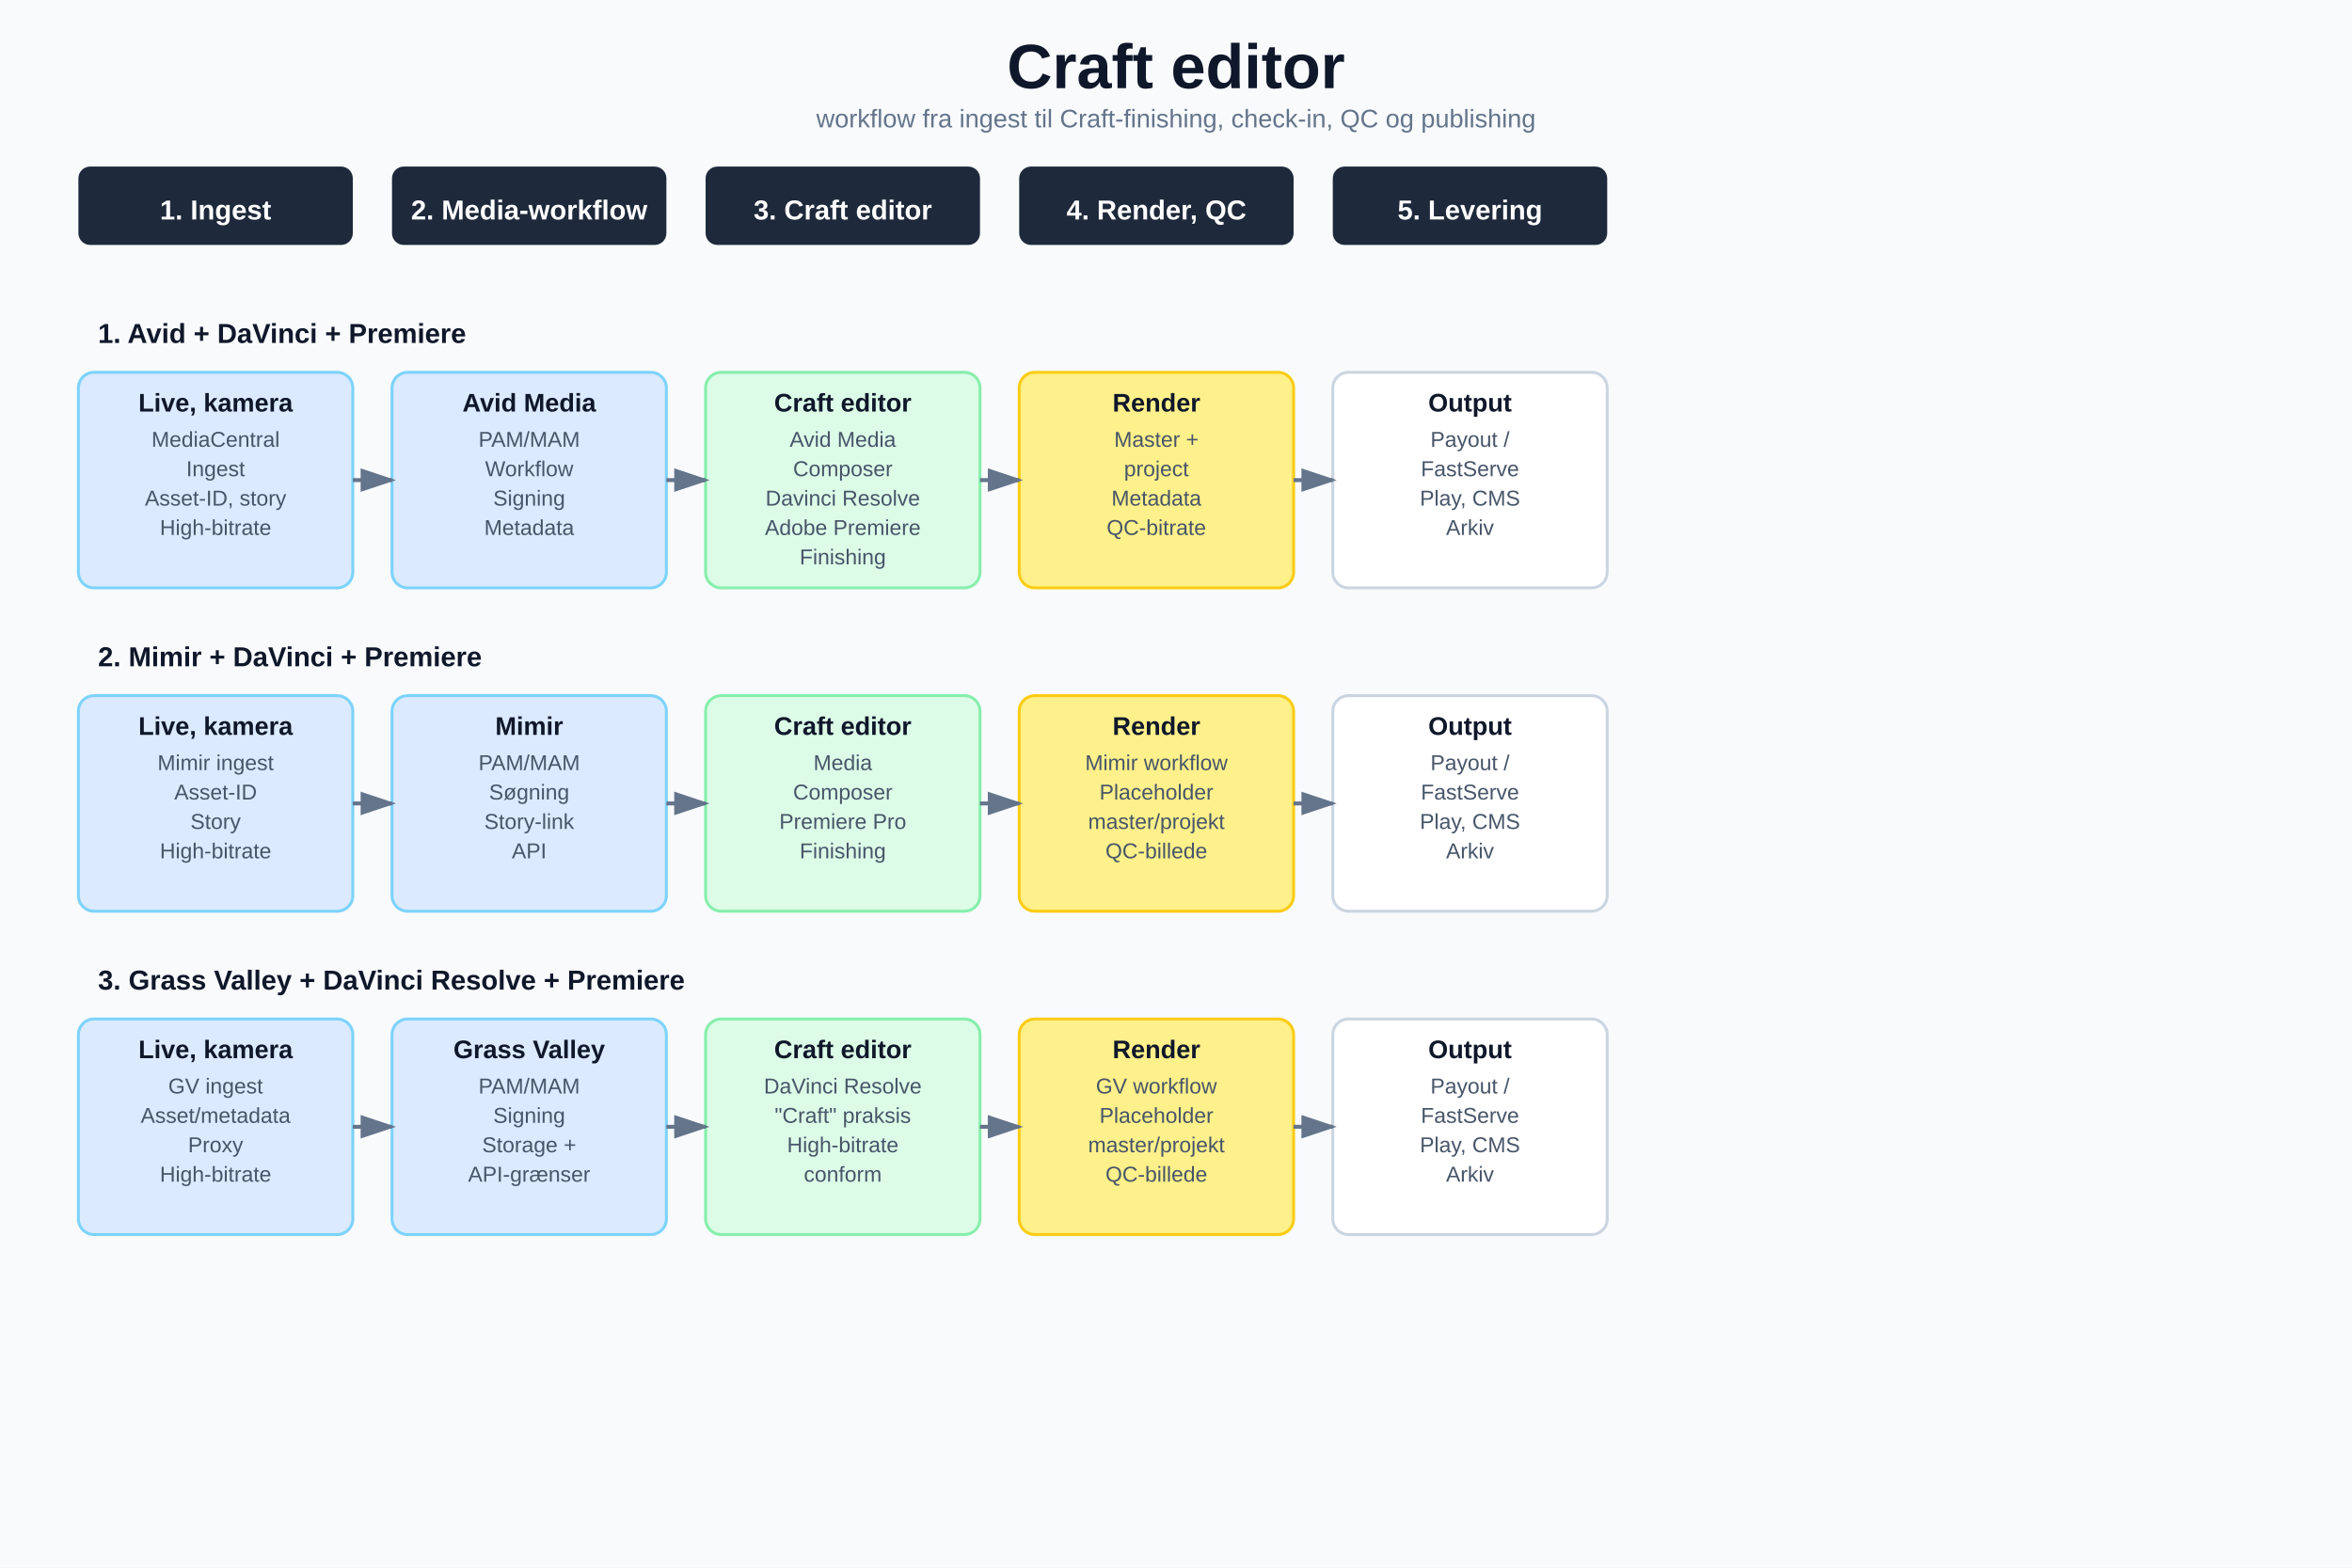
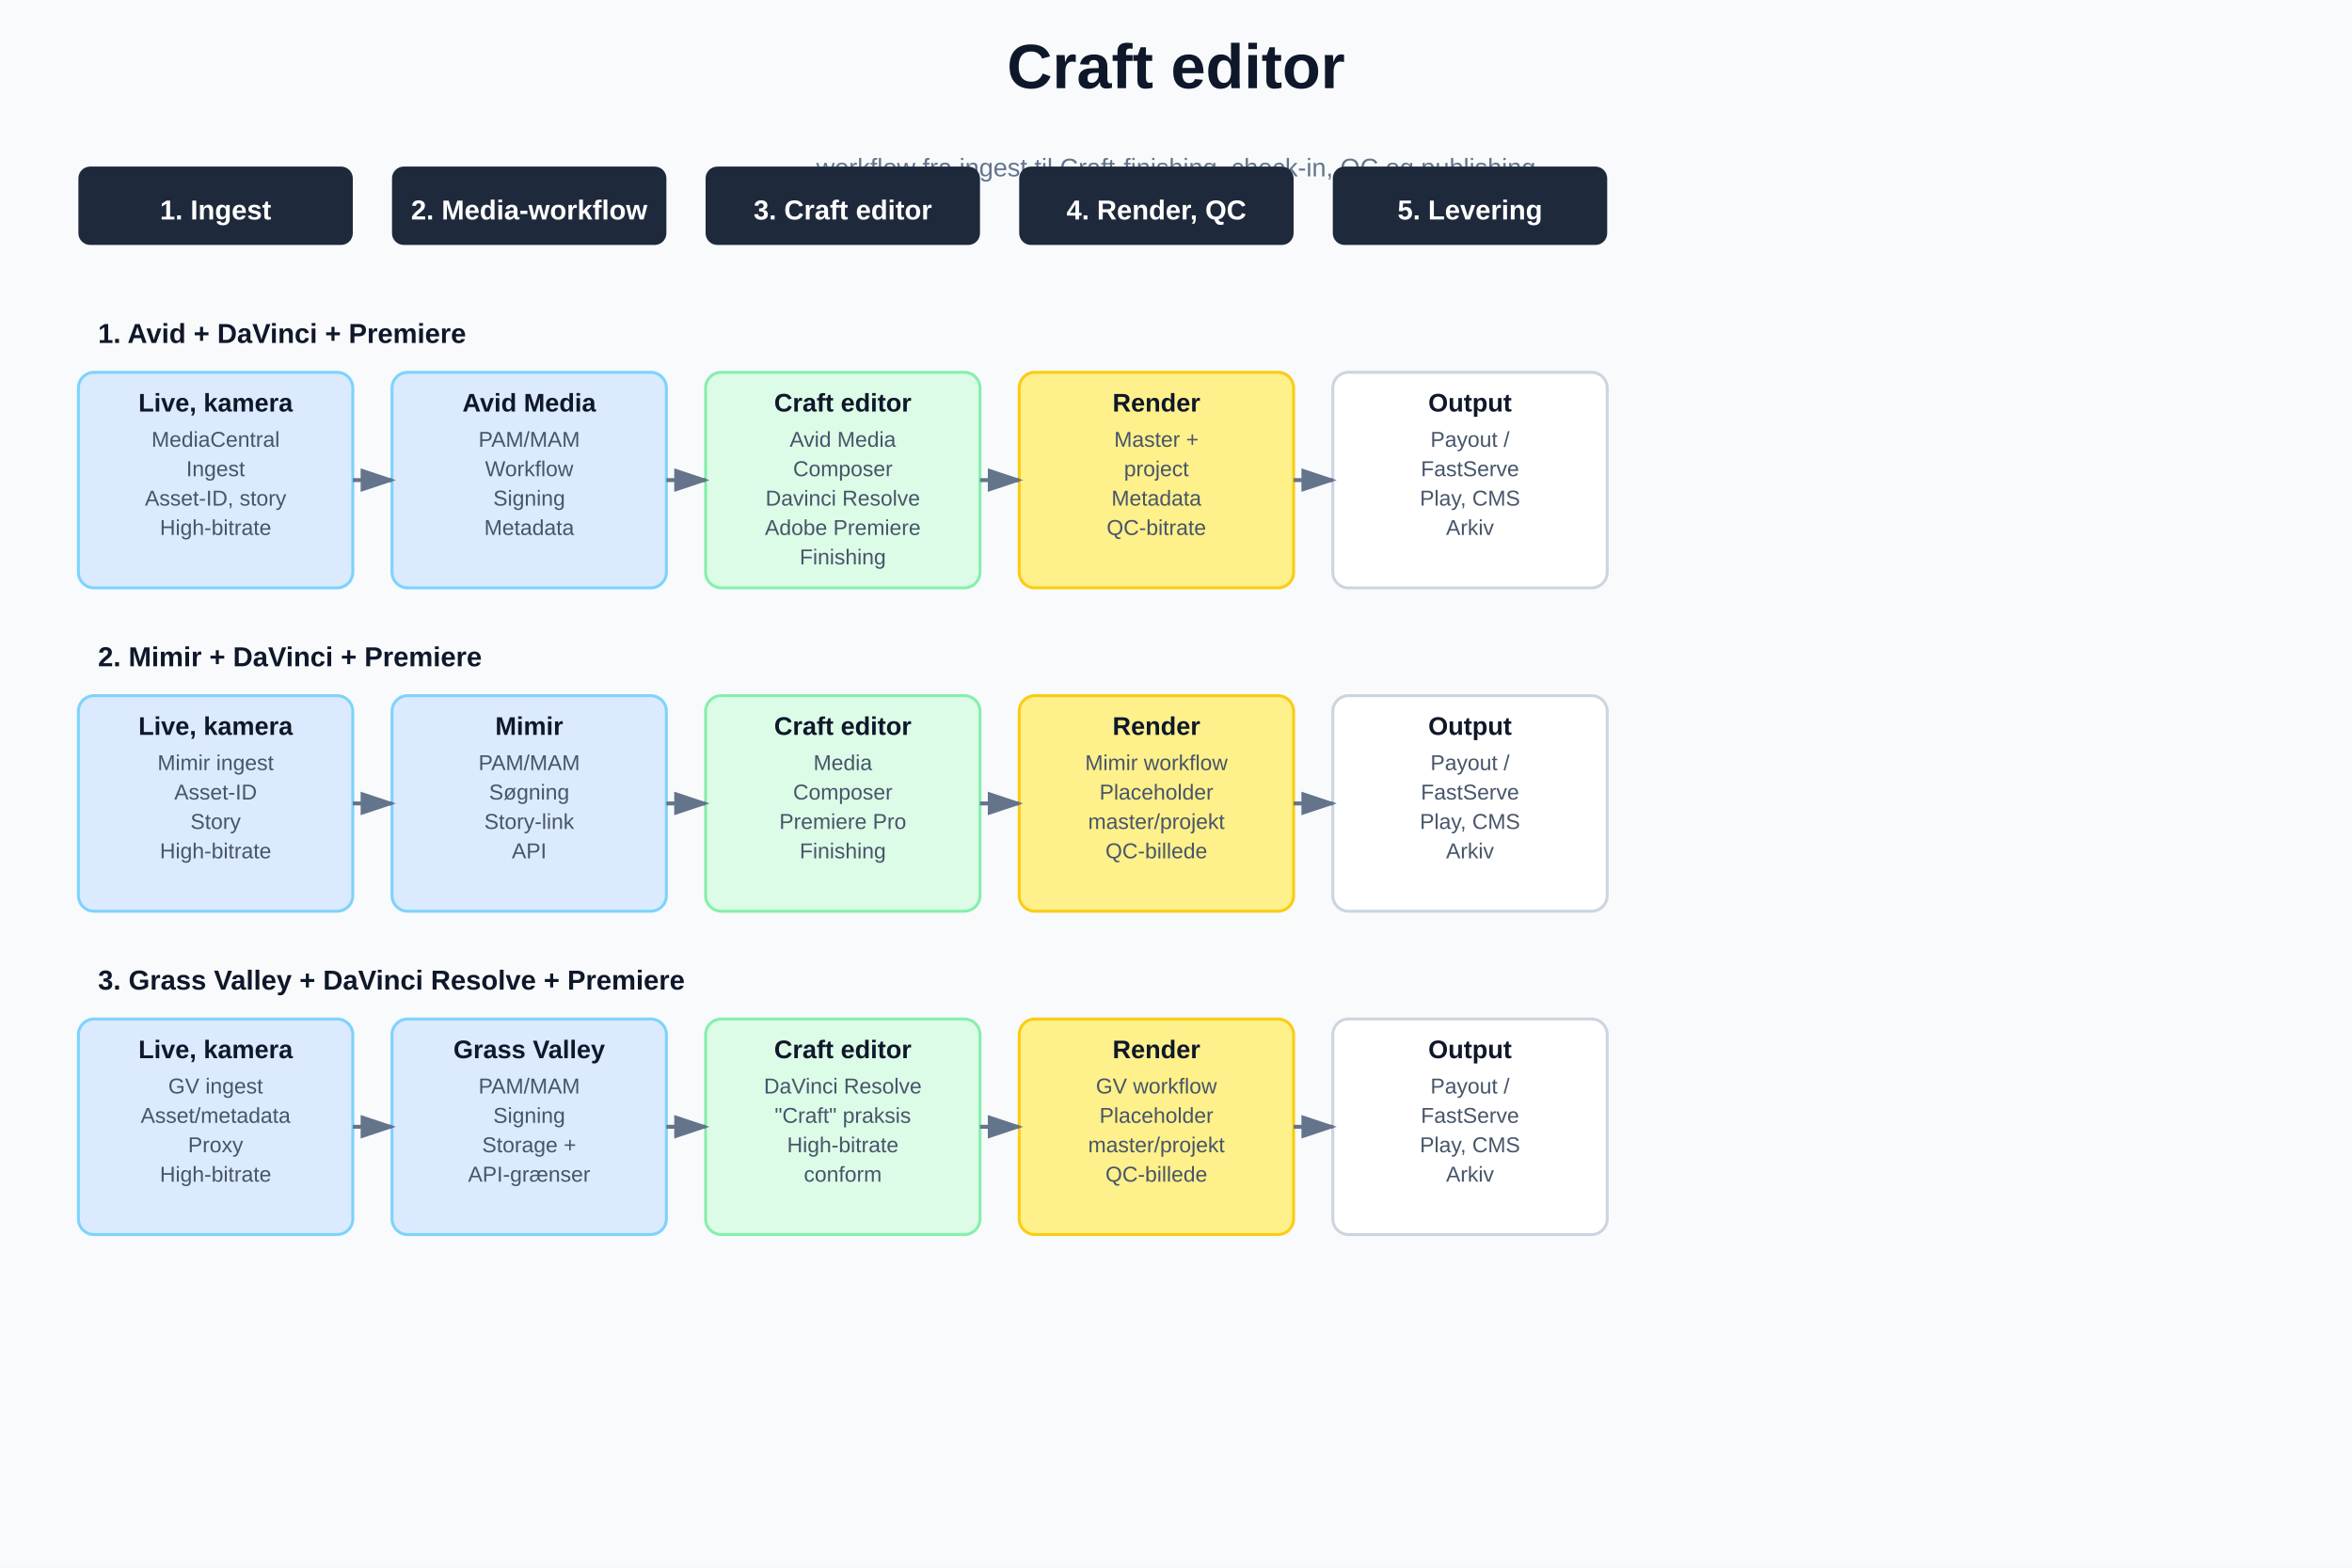
<svg xmlns="http://www.w3.org/2000/svg" width="1200" height="800" viewBox="0 0 1200 800" role="img" aria-labelledby="title desc">
  <defs>
    <style>
      .bg { fill: #f8fafc; }
      .title { font: 700 32px 'Segoe UI', Arial, sans-serif; fill: #0f172a; }
      .subtitle { font: 500 13px 'Segoe UI', Arial, sans-serif; fill: #64748b; }
      .stepHeaderBox { fill: #1e293b; stroke: none; }
      .stepHeaderText { font: 600 14px 'Segoe UI', Arial, sans-serif; fill: #ffffff; }
      .stepBox { fill: #ffffff; stroke: #cbd5e1; stroke-width: 1.5; }
      .boxTitle { font: 600 13px 'Segoe UI', Arial, sans-serif; fill: #0f172a; }
      .boxText { font: 400 11px 'Segoe UI', Arial, sans-serif; fill: #475569; }
      .arrow { stroke: #64748b; stroke-width: 2; fill: none; marker-end: url(#arrowHead); }
      .scenarioLabel { font: 600 14px 'Segoe UI', Arial, sans-serif; fill: #0f172a; }
      .boxBlue { fill: #dbeafe; stroke: #7dd3fc; stroke-width: 1.5; }
      .boxGreen { fill: #dcfce7; stroke: #86efac; stroke-width: 1.5; }
      .boxYellow { fill: #fef08a; stroke: #facc15; stroke-width: 1.5; }
    </style>
    <marker id="arrowHead" markerWidth="10" markerHeight="10" refX="8" refY="3" orient="auto" markerUnits="strokeWidth">
      <path d="M0,0 L0,6 L9,3 z" fill="#64748b" />
    </marker>
  </defs>
  <rect x="0" y="0" width="1200" height="800" class="bg" />
  <text x="600" y="45" text-anchor="middle" class="title">Craft editor</text>
-   <text x="600" y="65" text-anchor="middle" class="subtitle">workflow fra ingest til Craft-finishing, check-in, QC og publishing</text>
+   <text x="600" y="90" text-anchor="middle" class="subtitle">workflow fra ingest til Craft-finishing, check-in, QC og publishing</text>
  <rect class="stepHeaderBox" x="40" y="85" width="140" height="40" rx="6" ry="6" />
  <text x="110" y="112" text-anchor="middle" class="stepHeaderText">1. Ingest</text>
  <rect class="stepHeaderBox" x="200" y="85" width="140" height="40" rx="6" ry="6" />
  <text x="270" y="112" text-anchor="middle" class="stepHeaderText">2. Media-workflow</text>
  <rect class="stepHeaderBox" x="360" y="85" width="140" height="40" rx="6" ry="6" />
  <text x="430" y="112" text-anchor="middle" class="stepHeaderText">3. Craft editor</text>
  <rect class="stepHeaderBox" x="520" y="85" width="140" height="40" rx="6" ry="6" />
  <text x="590" y="112" text-anchor="middle" class="stepHeaderText">4. Render, QC</text>
  <rect class="stepHeaderBox" x="680" y="85" width="140" height="40" rx="6" ry="6" />
  <text x="750" y="112" text-anchor="middle" class="stepHeaderText">5. Levering</text>
  <text x="50" y="175" class="scenarioLabel">1. Avid + DaVinci + Premiere</text>
  <rect class="stepBox boxBlue" x="40" y="190" width="140" height="110" rx="8" ry="8" />
  <text x="110" y="210" text-anchor="middle" class="boxTitle">Live, kamera</text>
  <text x="110" y="228" text-anchor="middle" class="boxText">MediaCentral</text>
  <text x="110" y="243" text-anchor="middle" class="boxText">Ingest</text>
  <text x="110" y="258" text-anchor="middle" class="boxText">Asset-ID, story</text>
  <text x="110" y="273" text-anchor="middle" class="boxText">High-bitrate</text>
  <rect class="stepBox boxBlue" x="200" y="190" width="140" height="110" rx="8" ry="8" />
  <text x="270" y="210" text-anchor="middle" class="boxTitle">Avid Media</text>
  <text x="270" y="228" text-anchor="middle" class="boxText">PAM/MAM</text>
  <text x="270" y="243" text-anchor="middle" class="boxText">Workflow</text>
  <text x="270" y="258" text-anchor="middle" class="boxText">Signing</text>
  <text x="270" y="273" text-anchor="middle" class="boxText">Metadata</text>
  <rect class="stepBox boxGreen" x="360" y="190" width="140" height="110" rx="8" ry="8" />
  <text x="430" y="210" text-anchor="middle" class="boxTitle">Craft editor</text>
  <text x="430" y="228" text-anchor="middle" class="boxText">Avid Media</text>
  <text x="430" y="243" text-anchor="middle" class="boxText">Composer</text>
  <text x="430" y="258" text-anchor="middle" class="boxText">Davinci Resolve</text>
  <text x="430" y="273" text-anchor="middle" class="boxText">Adobe Premiere</text>
  <text x="430" y="288" text-anchor="middle" class="boxText">Finishing</text>
  <rect class="stepBox boxYellow" x="520" y="190" width="140" height="110" rx="8" ry="8" />
  <text x="590" y="210" text-anchor="middle" class="boxTitle">Render</text>
  <text x="590" y="228" text-anchor="middle" class="boxText">Master +</text>
  <text x="590" y="243" text-anchor="middle" class="boxText">project</text>
  <text x="590" y="258" text-anchor="middle" class="boxText">Metadata</text>
  <text x="590" y="273" text-anchor="middle" class="boxText">QC-bitrate</text>
  <rect class="stepBox" x="680" y="190" width="140" height="110" rx="8" ry="8" />
  <text x="750" y="210" text-anchor="middle" class="boxTitle">Output</text>
  <text x="750" y="228" text-anchor="middle" class="boxText">Payout /</text>
  <text x="750" y="243" text-anchor="middle" class="boxText">FastServe</text>
  <text x="750" y="258" text-anchor="middle" class="boxText">Play, CMS</text>
  <text x="750" y="273" text-anchor="middle" class="boxText">Arkiv</text>
  <path class="arrow" d="M180 245 L200 245" />
  <path class="arrow" d="M340 245 L360 245" />
  <path class="arrow" d="M500 245 L520 245" />
  <path class="arrow" d="M660 245 L680 245" />
  <text x="50" y="340" class="scenarioLabel">2. Mimir + DaVinci + Premiere</text>
  <rect class="stepBox boxBlue" x="40" y="355" width="140" height="110" rx="8" ry="8" />
  <text x="110" y="375" text-anchor="middle" class="boxTitle">Live, kamera</text>
  <text x="110" y="393" text-anchor="middle" class="boxText">Mimir ingest</text>
  <text x="110" y="408" text-anchor="middle" class="boxText">Asset-ID</text>
  <text x="110" y="423" text-anchor="middle" class="boxText">Story</text>
  <text x="110" y="438" text-anchor="middle" class="boxText">High-bitrate</text>
  <rect class="stepBox boxBlue" x="200" y="355" width="140" height="110" rx="8" ry="8" />
  <text x="270" y="375" text-anchor="middle" class="boxTitle">Mimir</text>
  <text x="270" y="393" text-anchor="middle" class="boxText">PAM/MAM</text>
  <text x="270" y="408" text-anchor="middle" class="boxText">Søgning</text>
  <text x="270" y="423" text-anchor="middle" class="boxText">Story-link</text>
  <text x="270" y="438" text-anchor="middle" class="boxText">API</text>
  <rect class="stepBox boxGreen" x="360" y="355" width="140" height="110" rx="8" ry="8" />
  <text x="430" y="375" text-anchor="middle" class="boxTitle">Craft editor</text>
  <text x="430" y="393" text-anchor="middle" class="boxText">Media</text>
  <text x="430" y="408" text-anchor="middle" class="boxText">Composer</text>
  <text x="430" y="423" text-anchor="middle" class="boxText">Premiere Pro</text>
  <text x="430" y="438" text-anchor="middle" class="boxText">Finishing</text>
  <rect class="stepBox boxYellow" x="520" y="355" width="140" height="110" rx="8" ry="8" />
  <text x="590" y="375" text-anchor="middle" class="boxTitle">Render</text>
  <text x="590" y="393" text-anchor="middle" class="boxText">Mimir workflow</text>
  <text x="590" y="408" text-anchor="middle" class="boxText">Placeholder</text>
  <text x="590" y="423" text-anchor="middle" class="boxText">master/projekt</text>
  <text x="590" y="438" text-anchor="middle" class="boxText">QC-billede</text>
  <rect class="stepBox" x="680" y="355" width="140" height="110" rx="8" ry="8" />
  <text x="750" y="375" text-anchor="middle" class="boxTitle">Output</text>
  <text x="750" y="393" text-anchor="middle" class="boxText">Payout /</text>
  <text x="750" y="408" text-anchor="middle" class="boxText">FastServe</text>
  <text x="750" y="423" text-anchor="middle" class="boxText">Play, CMS</text>
  <text x="750" y="438" text-anchor="middle" class="boxText">Arkiv</text>
  <path class="arrow" d="M180 410 L200 410" />
  <path class="arrow" d="M340 410 L360 410" />
  <path class="arrow" d="M500 410 L520 410" />
  <path class="arrow" d="M660 410 L680 410" />
  <text x="50" y="505" class="scenarioLabel">3. Grass Valley + DaVinci Resolve + Premiere</text>
  <rect class="stepBox boxBlue" x="40" y="520" width="140" height="110" rx="8" ry="8" />
  <text x="110" y="540" text-anchor="middle" class="boxTitle">Live, kamera</text>
  <text x="110" y="558" text-anchor="middle" class="boxText">GV ingest</text>
  <text x="110" y="573" text-anchor="middle" class="boxText">Asset/metadata</text>
  <text x="110" y="588" text-anchor="middle" class="boxText">Proxy</text>
  <text x="110" y="603" text-anchor="middle" class="boxText">High-bitrate</text>
  <rect class="stepBox boxBlue" x="200" y="520" width="140" height="110" rx="8" ry="8" />
  <text x="270" y="540" text-anchor="middle" class="boxTitle">Grass Valley</text>
  <text x="270" y="558" text-anchor="middle" class="boxText">PAM/MAM</text>
  <text x="270" y="573" text-anchor="middle" class="boxText">Signing</text>
  <text x="270" y="588" text-anchor="middle" class="boxText">Storage +</text>
  <text x="270" y="603" text-anchor="middle" class="boxText">API-grænser</text>
  <rect class="stepBox boxGreen" x="360" y="520" width="140" height="110" rx="8" ry="8" />
  <text x="430" y="540" text-anchor="middle" class="boxTitle">Craft editor</text>
  <text x="430" y="558" text-anchor="middle" class="boxText">DaVinci Resolve</text>
  <text x="430" y="573" text-anchor="middle" class="boxText">"Craft" praksis</text>
  <text x="430" y="588" text-anchor="middle" class="boxText">High-bitrate</text>
  <text x="430" y="603" text-anchor="middle" class="boxText">conform</text>
  <rect class="stepBox boxYellow" x="520" y="520" width="140" height="110" rx="8" ry="8" />
  <text x="590" y="540" text-anchor="middle" class="boxTitle">Render</text>
  <text x="590" y="558" text-anchor="middle" class="boxText">GV workflow</text>
  <text x="590" y="573" text-anchor="middle" class="boxText">Placeholder</text>
  <text x="590" y="588" text-anchor="middle" class="boxText">master/projekt</text>
  <text x="590" y="603" text-anchor="middle" class="boxText">QC-billede</text>
  <rect class="stepBox" x="680" y="520" width="140" height="110" rx="8" ry="8" />
  <text x="750" y="540" text-anchor="middle" class="boxTitle">Output</text>
  <text x="750" y="558" text-anchor="middle" class="boxText">Payout /</text>
  <text x="750" y="573" text-anchor="middle" class="boxText">FastServe</text>
  <text x="750" y="588" text-anchor="middle" class="boxText">Play, CMS</text>
  <text x="750" y="603" text-anchor="middle" class="boxText">Arkiv</text>
  <path class="arrow" d="M180 575 L200 575" />
  <path class="arrow" d="M340 575 L360 575" />
  <path class="arrow" d="M500 575 L520 575" />
  <path class="arrow" d="M660 575 L680 575" />
</svg>
